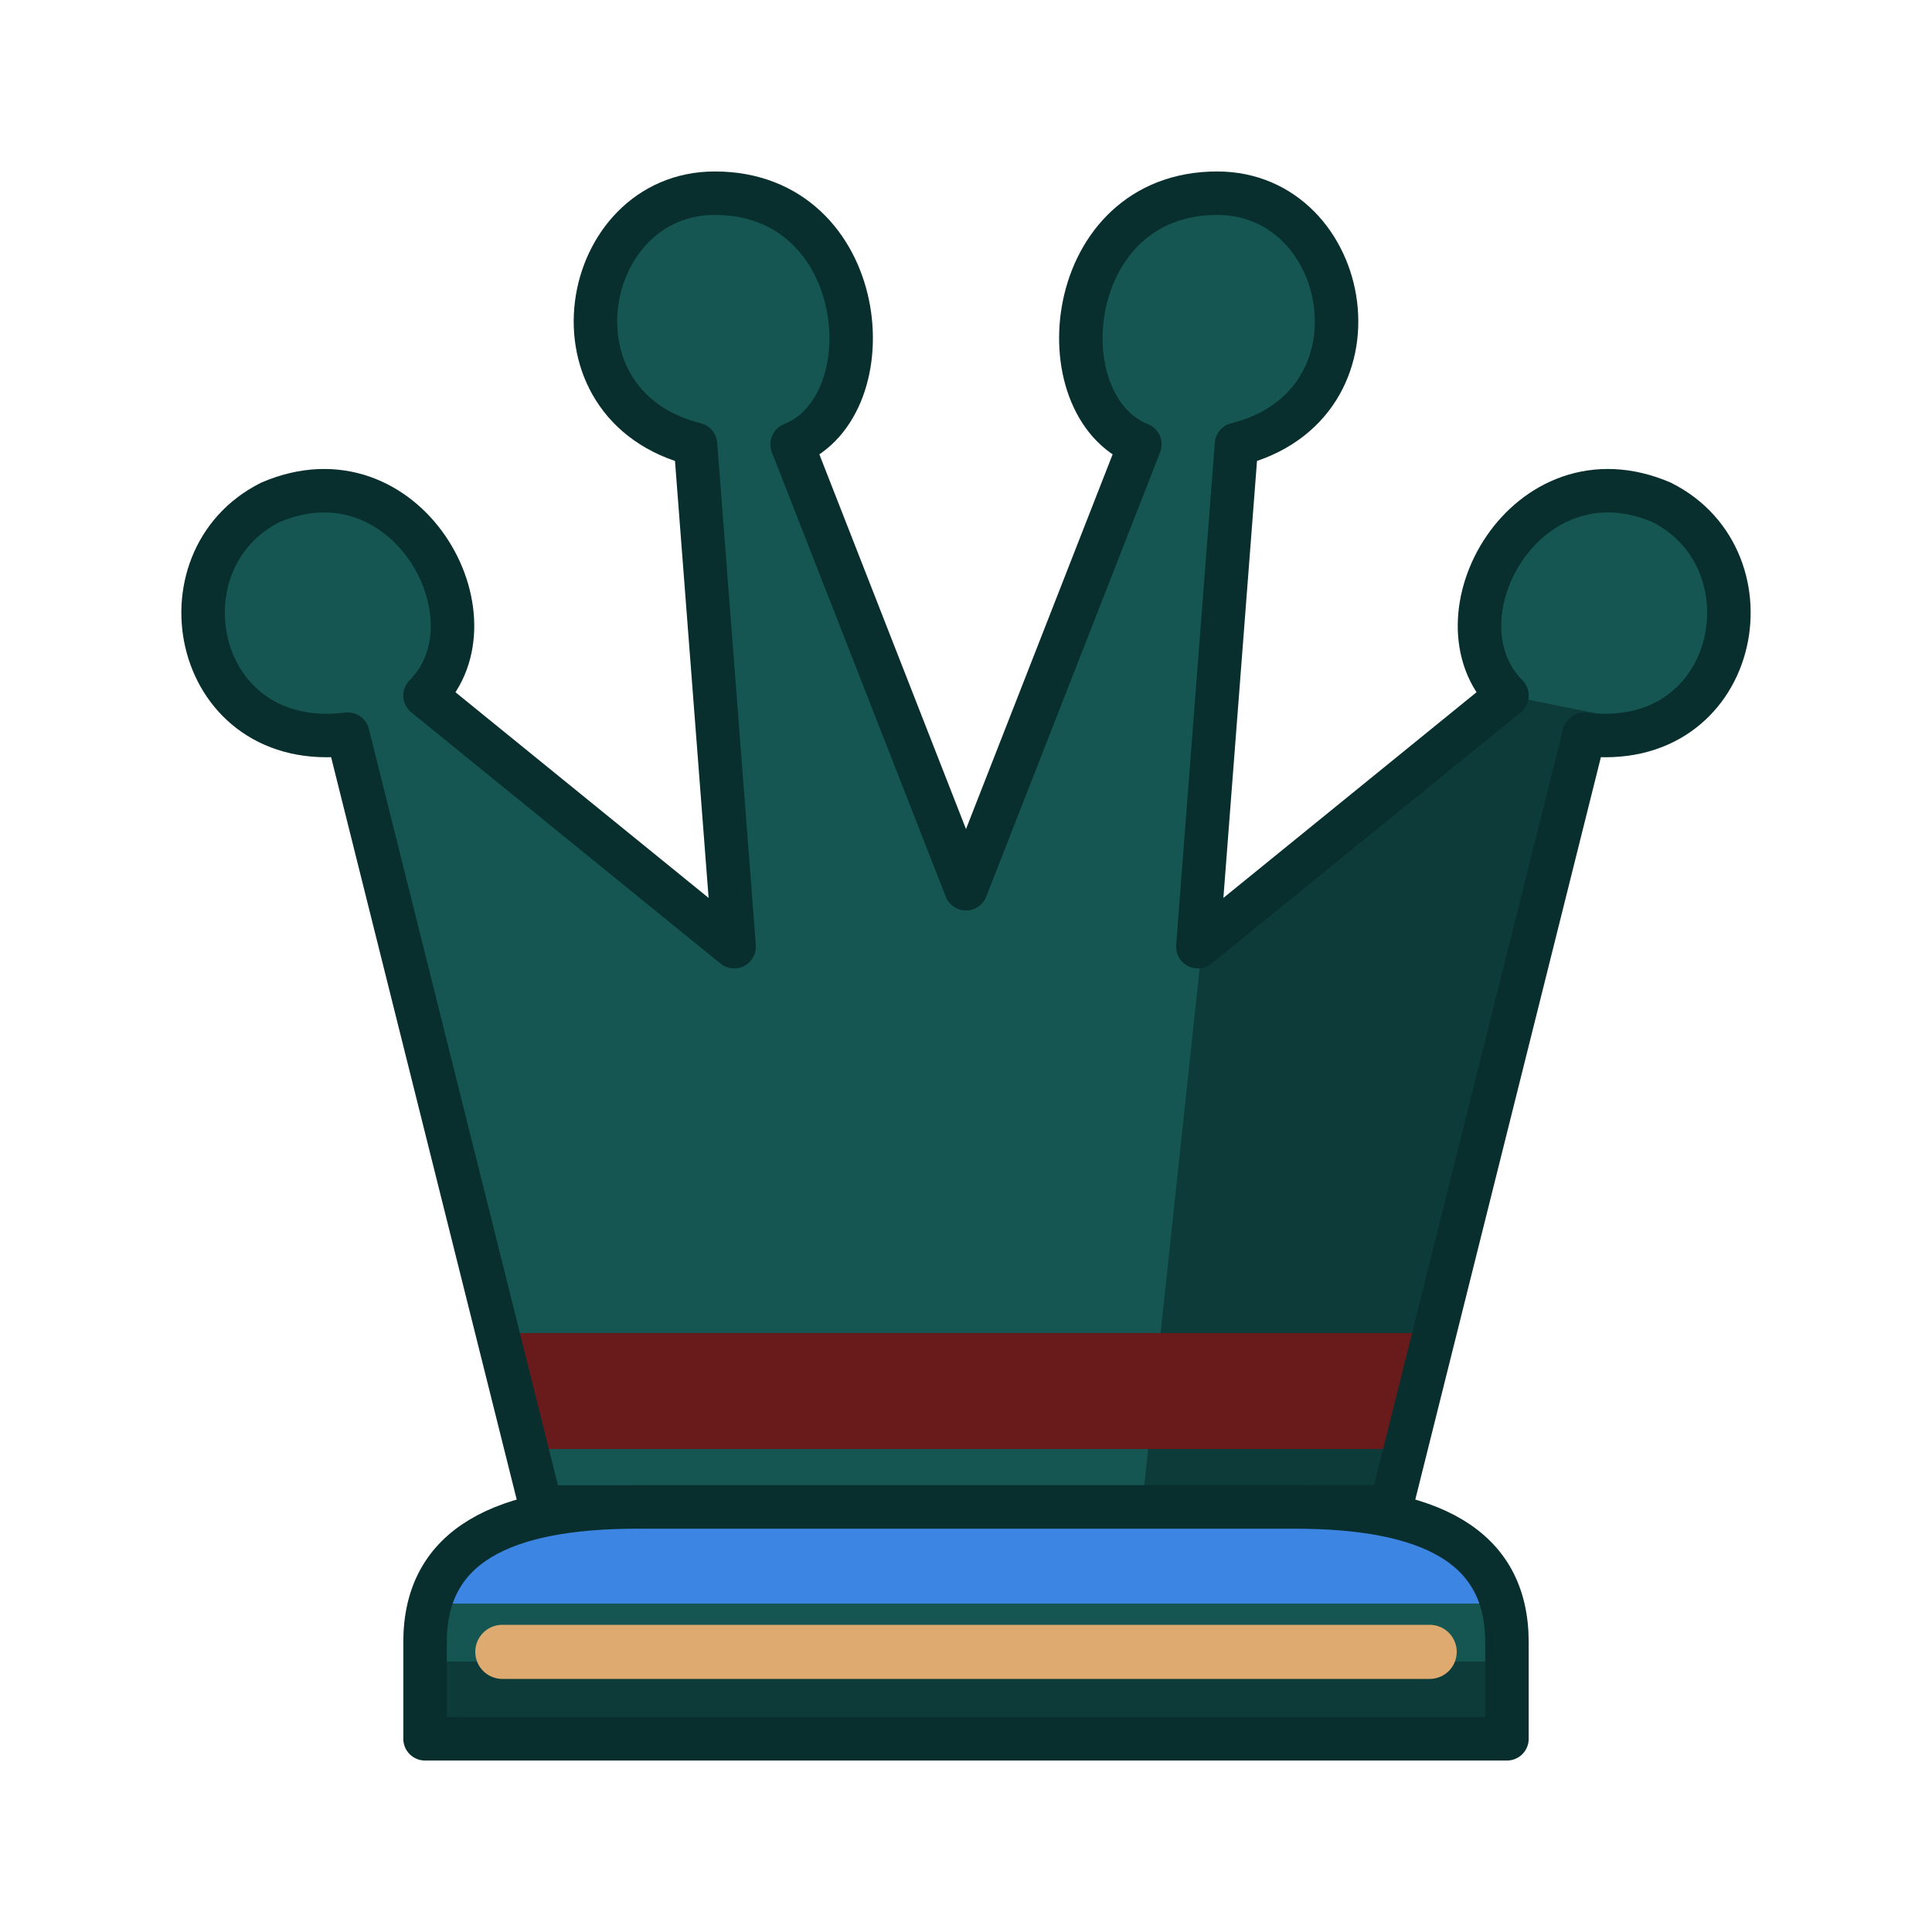
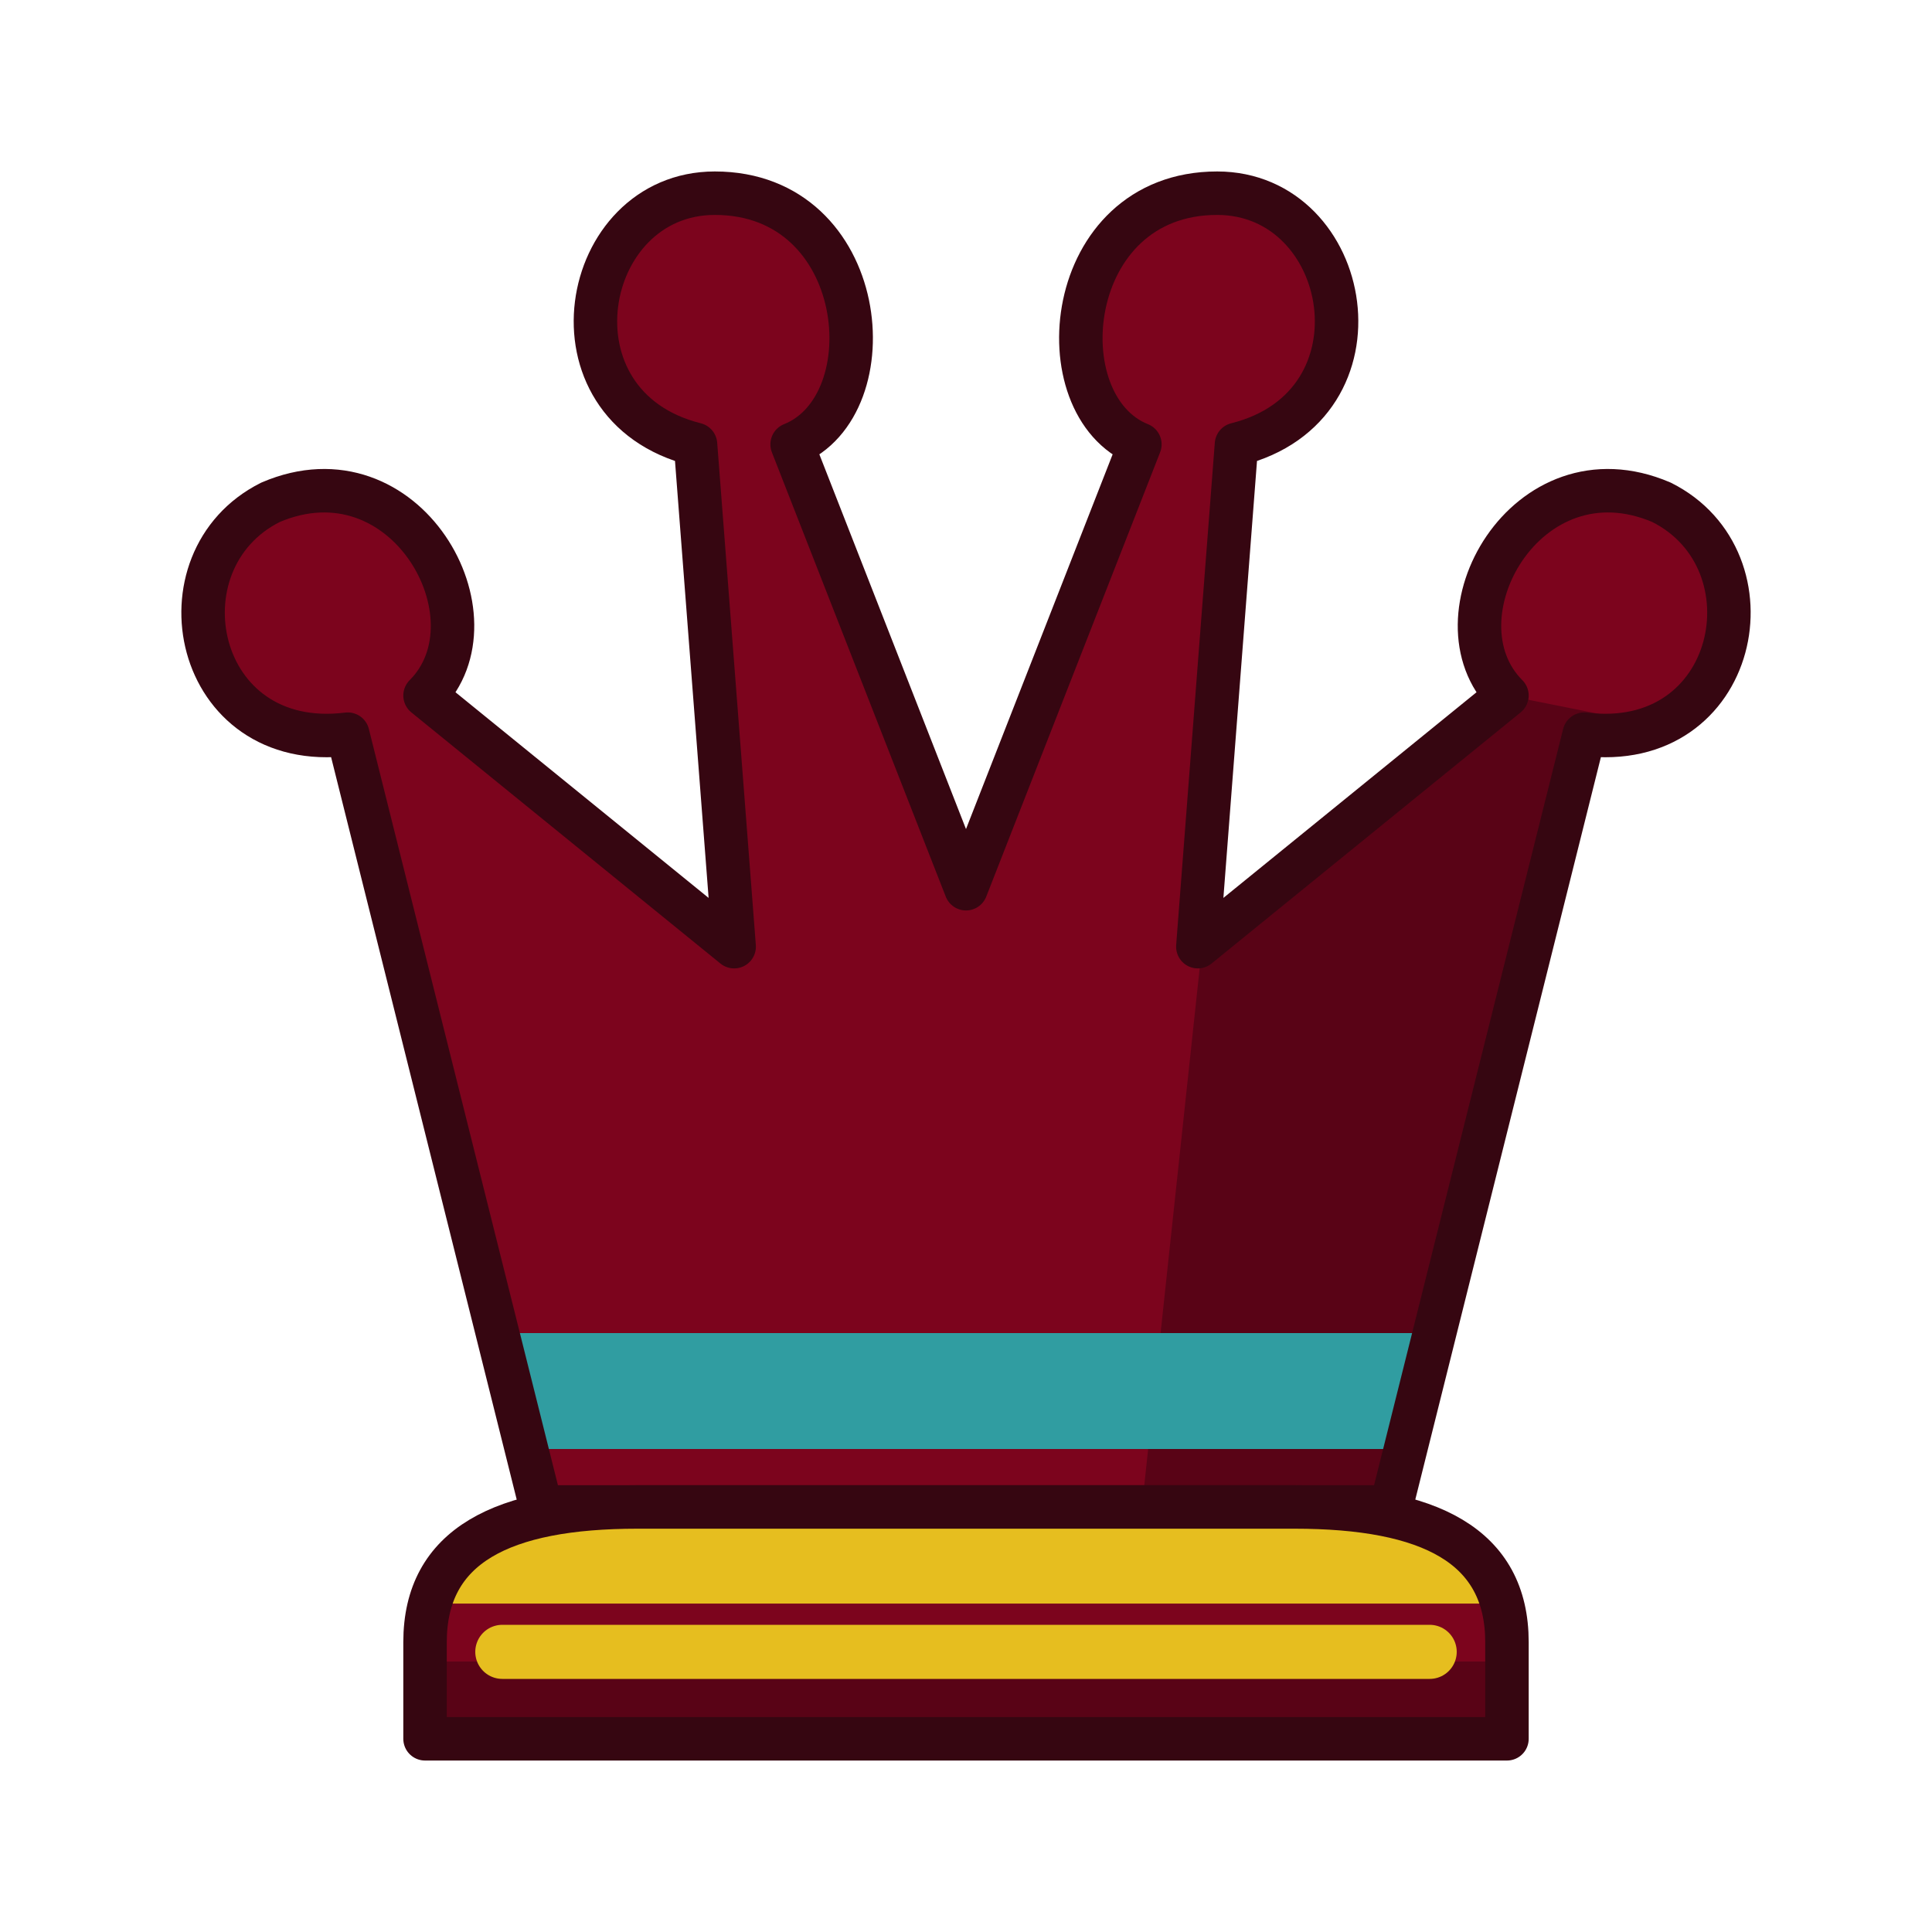
<svg xmlns="http://www.w3.org/2000/svg" viewBox="0 -1 100 100">
-   <g fill="#155653" stroke="#082E2E" stroke-width="2.25" stroke-linejoin="round" stroke-linecap="round">
-     <path d="M28 77 L18 37 C10 38 8 28 14 25 C21 22 26 31 22 35 L38 48 L36 22 C28 20 30 9 37 9 C45 9 46 20 41 22 L50 45 L59 22 C54 20 55 9 63 9 C70 9 72 20 64 22 L62 48 L78 35 C74 31 79 22 86 25 C92 28 90 38 82 37 L72 77 Z" fill="#155653" stroke="none" fill-rule="evenodd" />
+   <g fill="#7C041D" stroke="#360611" stroke-width="2.25" stroke-linejoin="round" stroke-linecap="round">
+     <path d="M28 77 L18 37 C10 38 8 28 14 25 C21 22 26 31 22 35 L38 48 L36 22 C28 20 30 9 37 9 C45 9 46 20 41 22 L50 45 L59 22 C54 20 55 9 63 9 C70 9 72 20 64 22 L62 48 L78 35 C74 31 79 22 86 25 C92 28 90 38 82 37 L72 77 Z" fill="#7C041D" stroke="none" fill-rule="evenodd" />
    <defs>
      <clipPath id="s8">
        <path d="M28 77 L18 37 C10 38 8 28 14 25 C21 22 26 31 22 35 L38 48 L36 22 C28 20 30 9 37 9 C45 9 46 20 41 22 L50 45 L59 22 C54 20 55 9 63 9 C70 9 72 20 64 22 L62 48 L78 35 C74 31 79 22 86 25 C92 28 90 38 82 37 L72 77 Z" clip-rule="evenodd" />
      </clipPath>
    </defs>
-     <path d="M65 22 L62 48 L78 35 L83 36 L72 78 H59 Z" fill="#0C3B39" stroke="none" clip-path="url(#s8)" />
+     <path d="M65 22 L62 48 L78 35 L83 36 L72 78 H59 Z" fill="#590316" stroke="none" clip-path="url(#s8)" />
    <g stroke="none" clip-path="url(#s8)">
-       <path d="M10 68 H90 V74 H10 Z" fill="#691B1B" />
-       <path d="M10 78 H90 V82 H10 Z" fill="#3D85E3" />
+       <path d="M10 68 H90 V74 H10 Z" fill="#309DA1" />
+       <path d="M10 78 H90 V82 H10 Z" fill="#E6BE1F" />
    </g>
    <path d="M28 77 L18 37 C10 38 8 28 14 25 C21 22 26 31 22 35 L38 48 L36 22 C28 20 30 9 37 9 C45 9 46 20 41 22 L50 45 L59 22 C54 20 55 9 63 9 C70 9 72 20 64 22 L62 48 L78 35 C74 31 79 22 86 25 C92 28 90 38 82 37 L72 77 Z" fill="none" />
-     <path d="M22 89 V84 C22 79 26 77 33 77 H67 C74 77 78 79 78 84 V89 Z" fill="#155653" stroke="none" fill-rule="evenodd" />
+     <path d="M22 89 V84 C22 79 26 77 33 77 H67 C74 77 78 79 78 84 V89 Z" fill="#7C041D" stroke="none" fill-rule="evenodd" />
    <defs>
      <clipPath id="s9">
        <path d="M22 89 V84 C22 79 26 77 33 77 H67 C74 77 78 79 78 84 V89 Z" clip-rule="evenodd" />
      </clipPath>
    </defs>
-     <path d="M21 85 H79 V90 H21 Z" fill="#0C3B39" stroke="none" clip-path="url(#s9)" />
+     <path d="M21 85 H79 V90 H21 Z" fill="#590316" stroke="none" clip-path="url(#s9)" />
    <g stroke="none" clip-path="url(#s9)">
-       <path d="M10 68 H90 V74 H10 Z" fill="#691B1B" />
-       <path d="M10 78 H90 V82 H10 Z" fill="#3D85E3" />
+       <path d="M10 68 H90 V74 H10 Z" fill="#309DA1" />
+       <path d="M10 78 H90 V82 H10 Z" fill="#E6BE1F" />
    </g>
    <path d="M22 89 V84 C22 79 26 77 33 77 H67 C74 77 78 79 78 84 V89 Z" fill="none" />
-     <path d="M26 84.5 H74" fill="none" stroke="#DEAA70" stroke-width="2.8" stroke-linecap="round" />
+     <path d="M26 84.5 H74" fill="none" stroke="#E6BE1F" stroke-width="2.8" stroke-linecap="round" />
  </g>
</svg>
